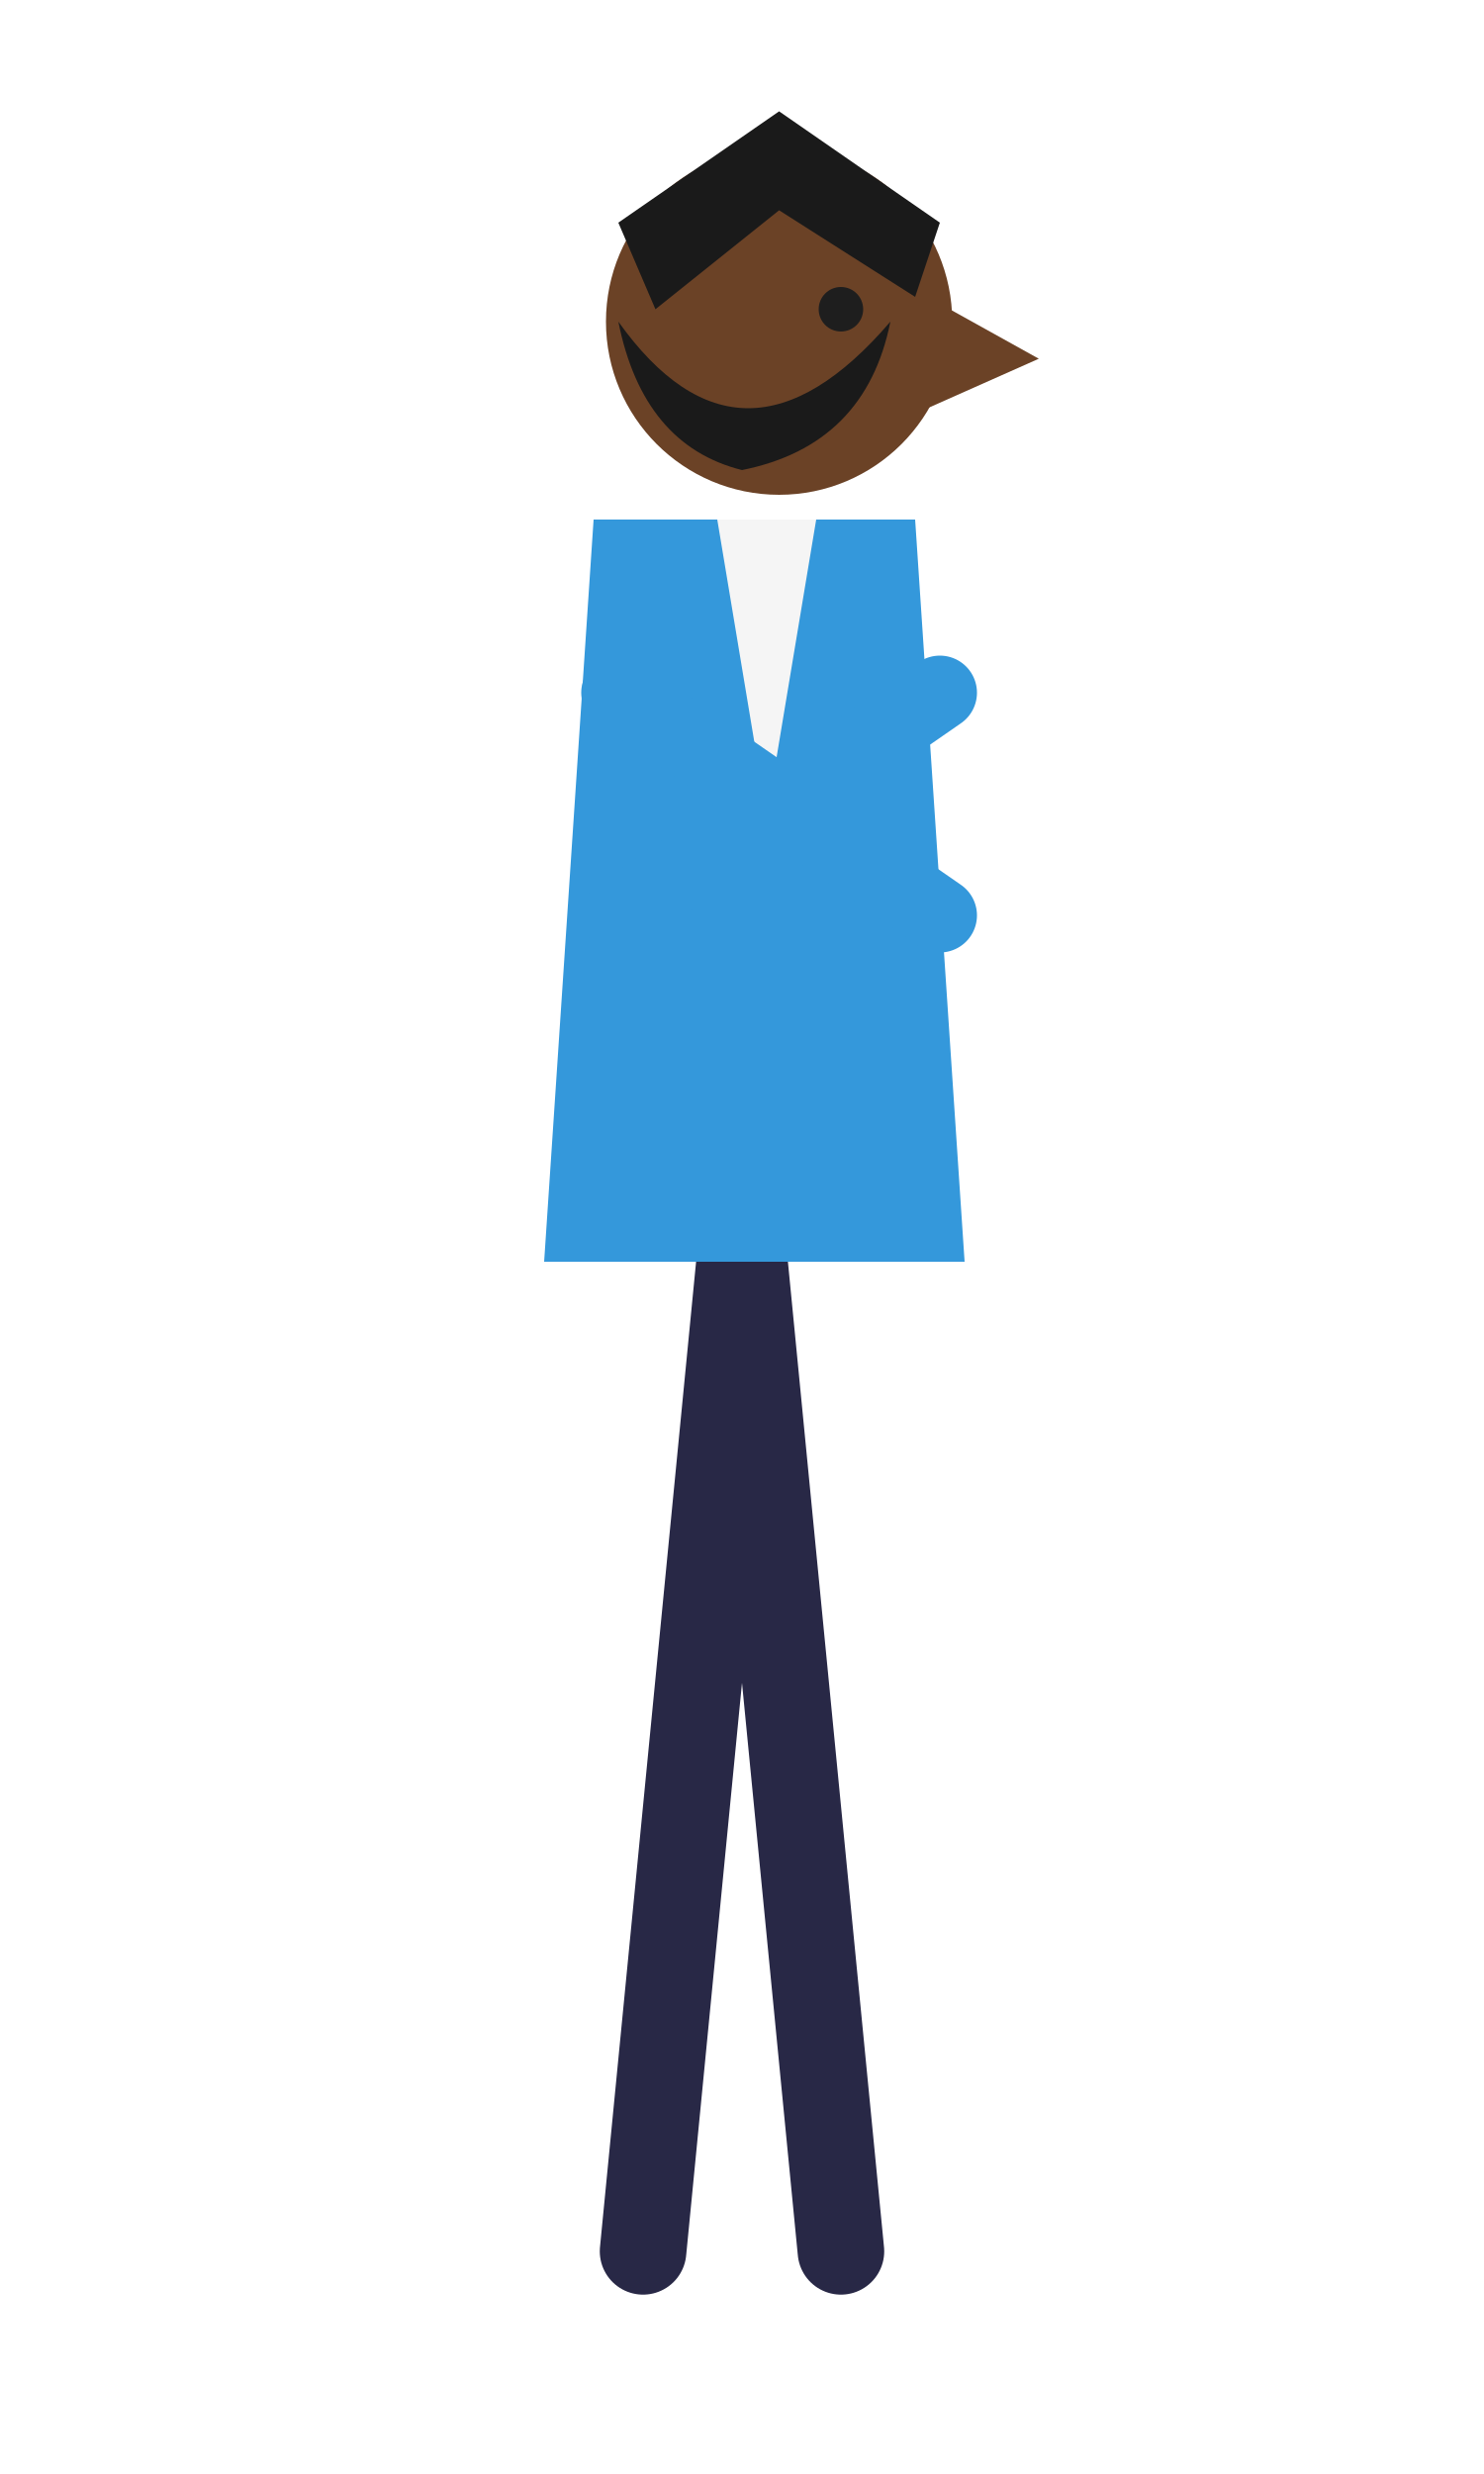
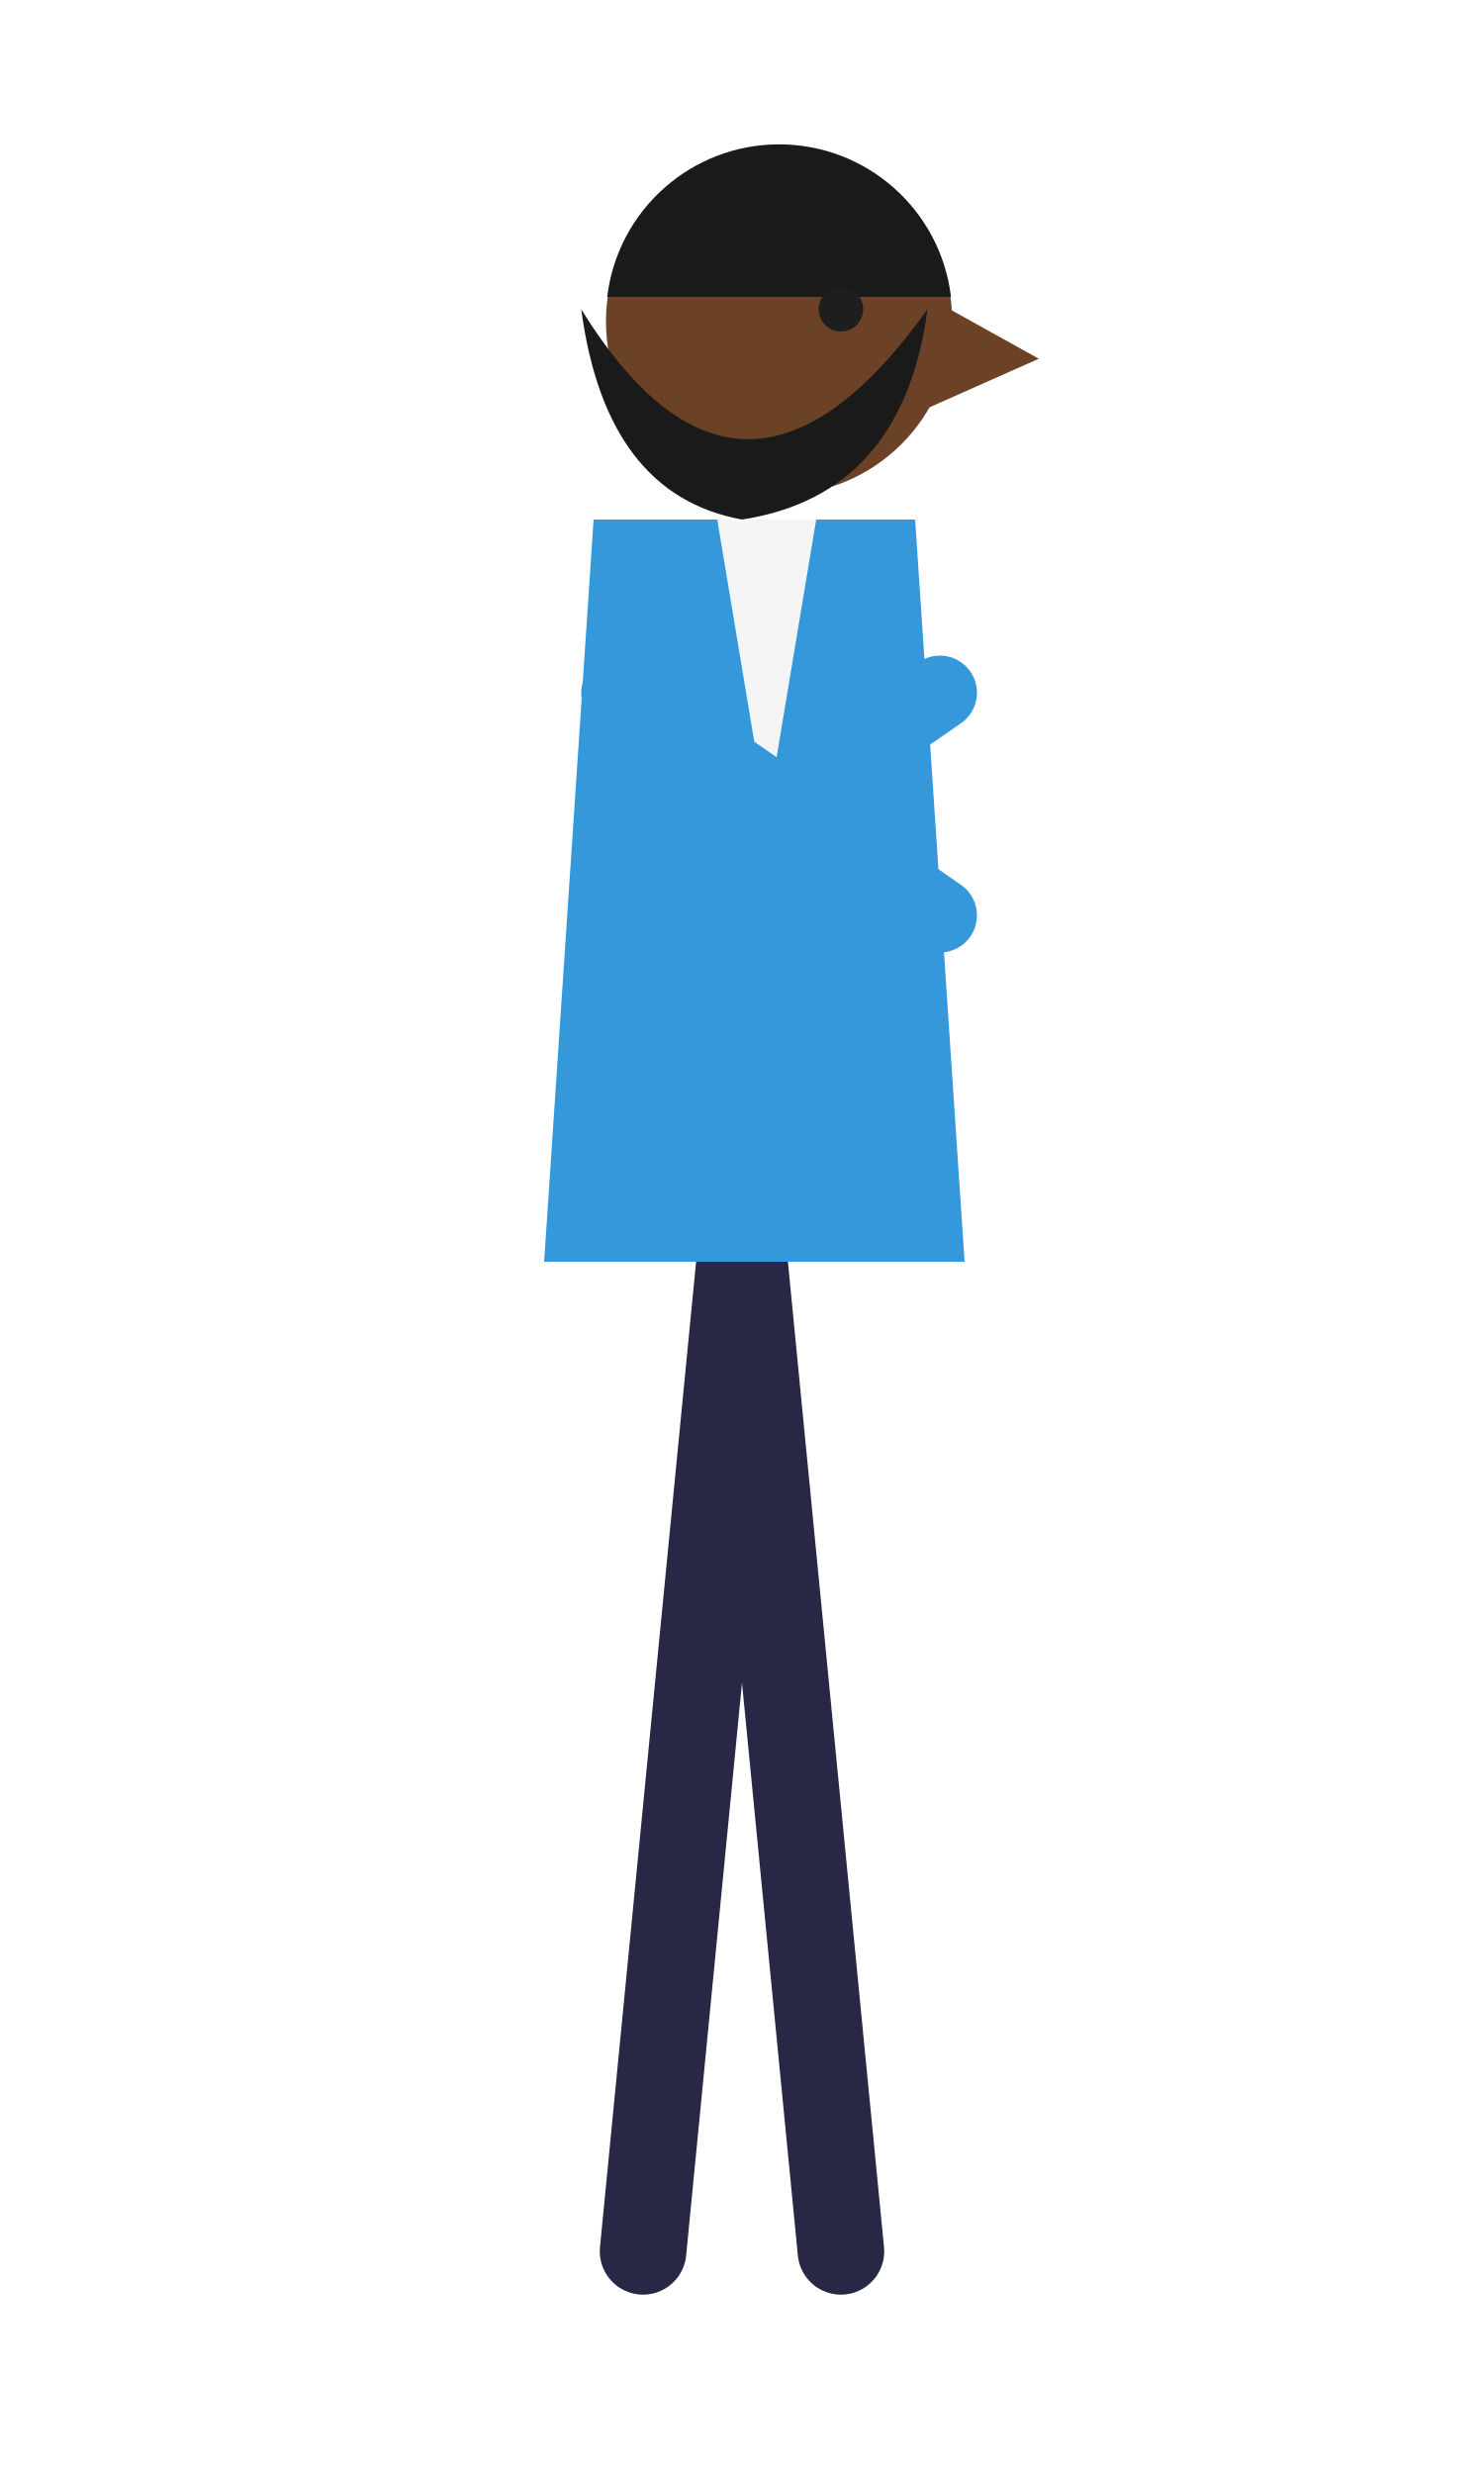
<svg xmlns="http://www.w3.org/2000/svg" viewBox="0 0 120 200" width="120" height="200">
  <g stroke="#282846" stroke-width="7" stroke-linecap="round" fill="none">
    <path d="M60 100 L68 182 M60 100 L52 182" />
  </g>
  <path d="M48 42 L74 42 L78 102 L44 102 Z" fill="#3498db" />
  <path d="M58 42 L66 42 L62 66 Z" fill="#f5f5f5" />
  <g stroke="#3498db" stroke-width="6" stroke-linecap="round" fill="none">
    <path d="M50 56 L76 74 M50 74 L76 56" />
  </g>
  <circle cx="63" cy="26" r="14" fill="#6b4226" />
  <path d="M75 24 L84 29 L75 33 Z" fill="#6b4226" />
-   <path d="M50 18 L63 9 L76 18 L74 24 L63 17 L53 25 Z" fill="#1a1a1a" />
+   <path d="M49.1 24 A14 14 0 0 1 76.9 24 Z" fill="#1a1a1a" />
  <circle cx="68" cy="25" r="1.8" fill="#1e1e1e" />
-   <path d="M50 26 Q60 40 72 26 Q70 36 60 38 Q52 36 50 26 Z" fill="#1a1a1a" />
+   <path d="M47 25 Q60 46 75 25 Q73 40 60 42 Q49 40 47 25 Z" fill="#1a1a1a" />
</svg>
